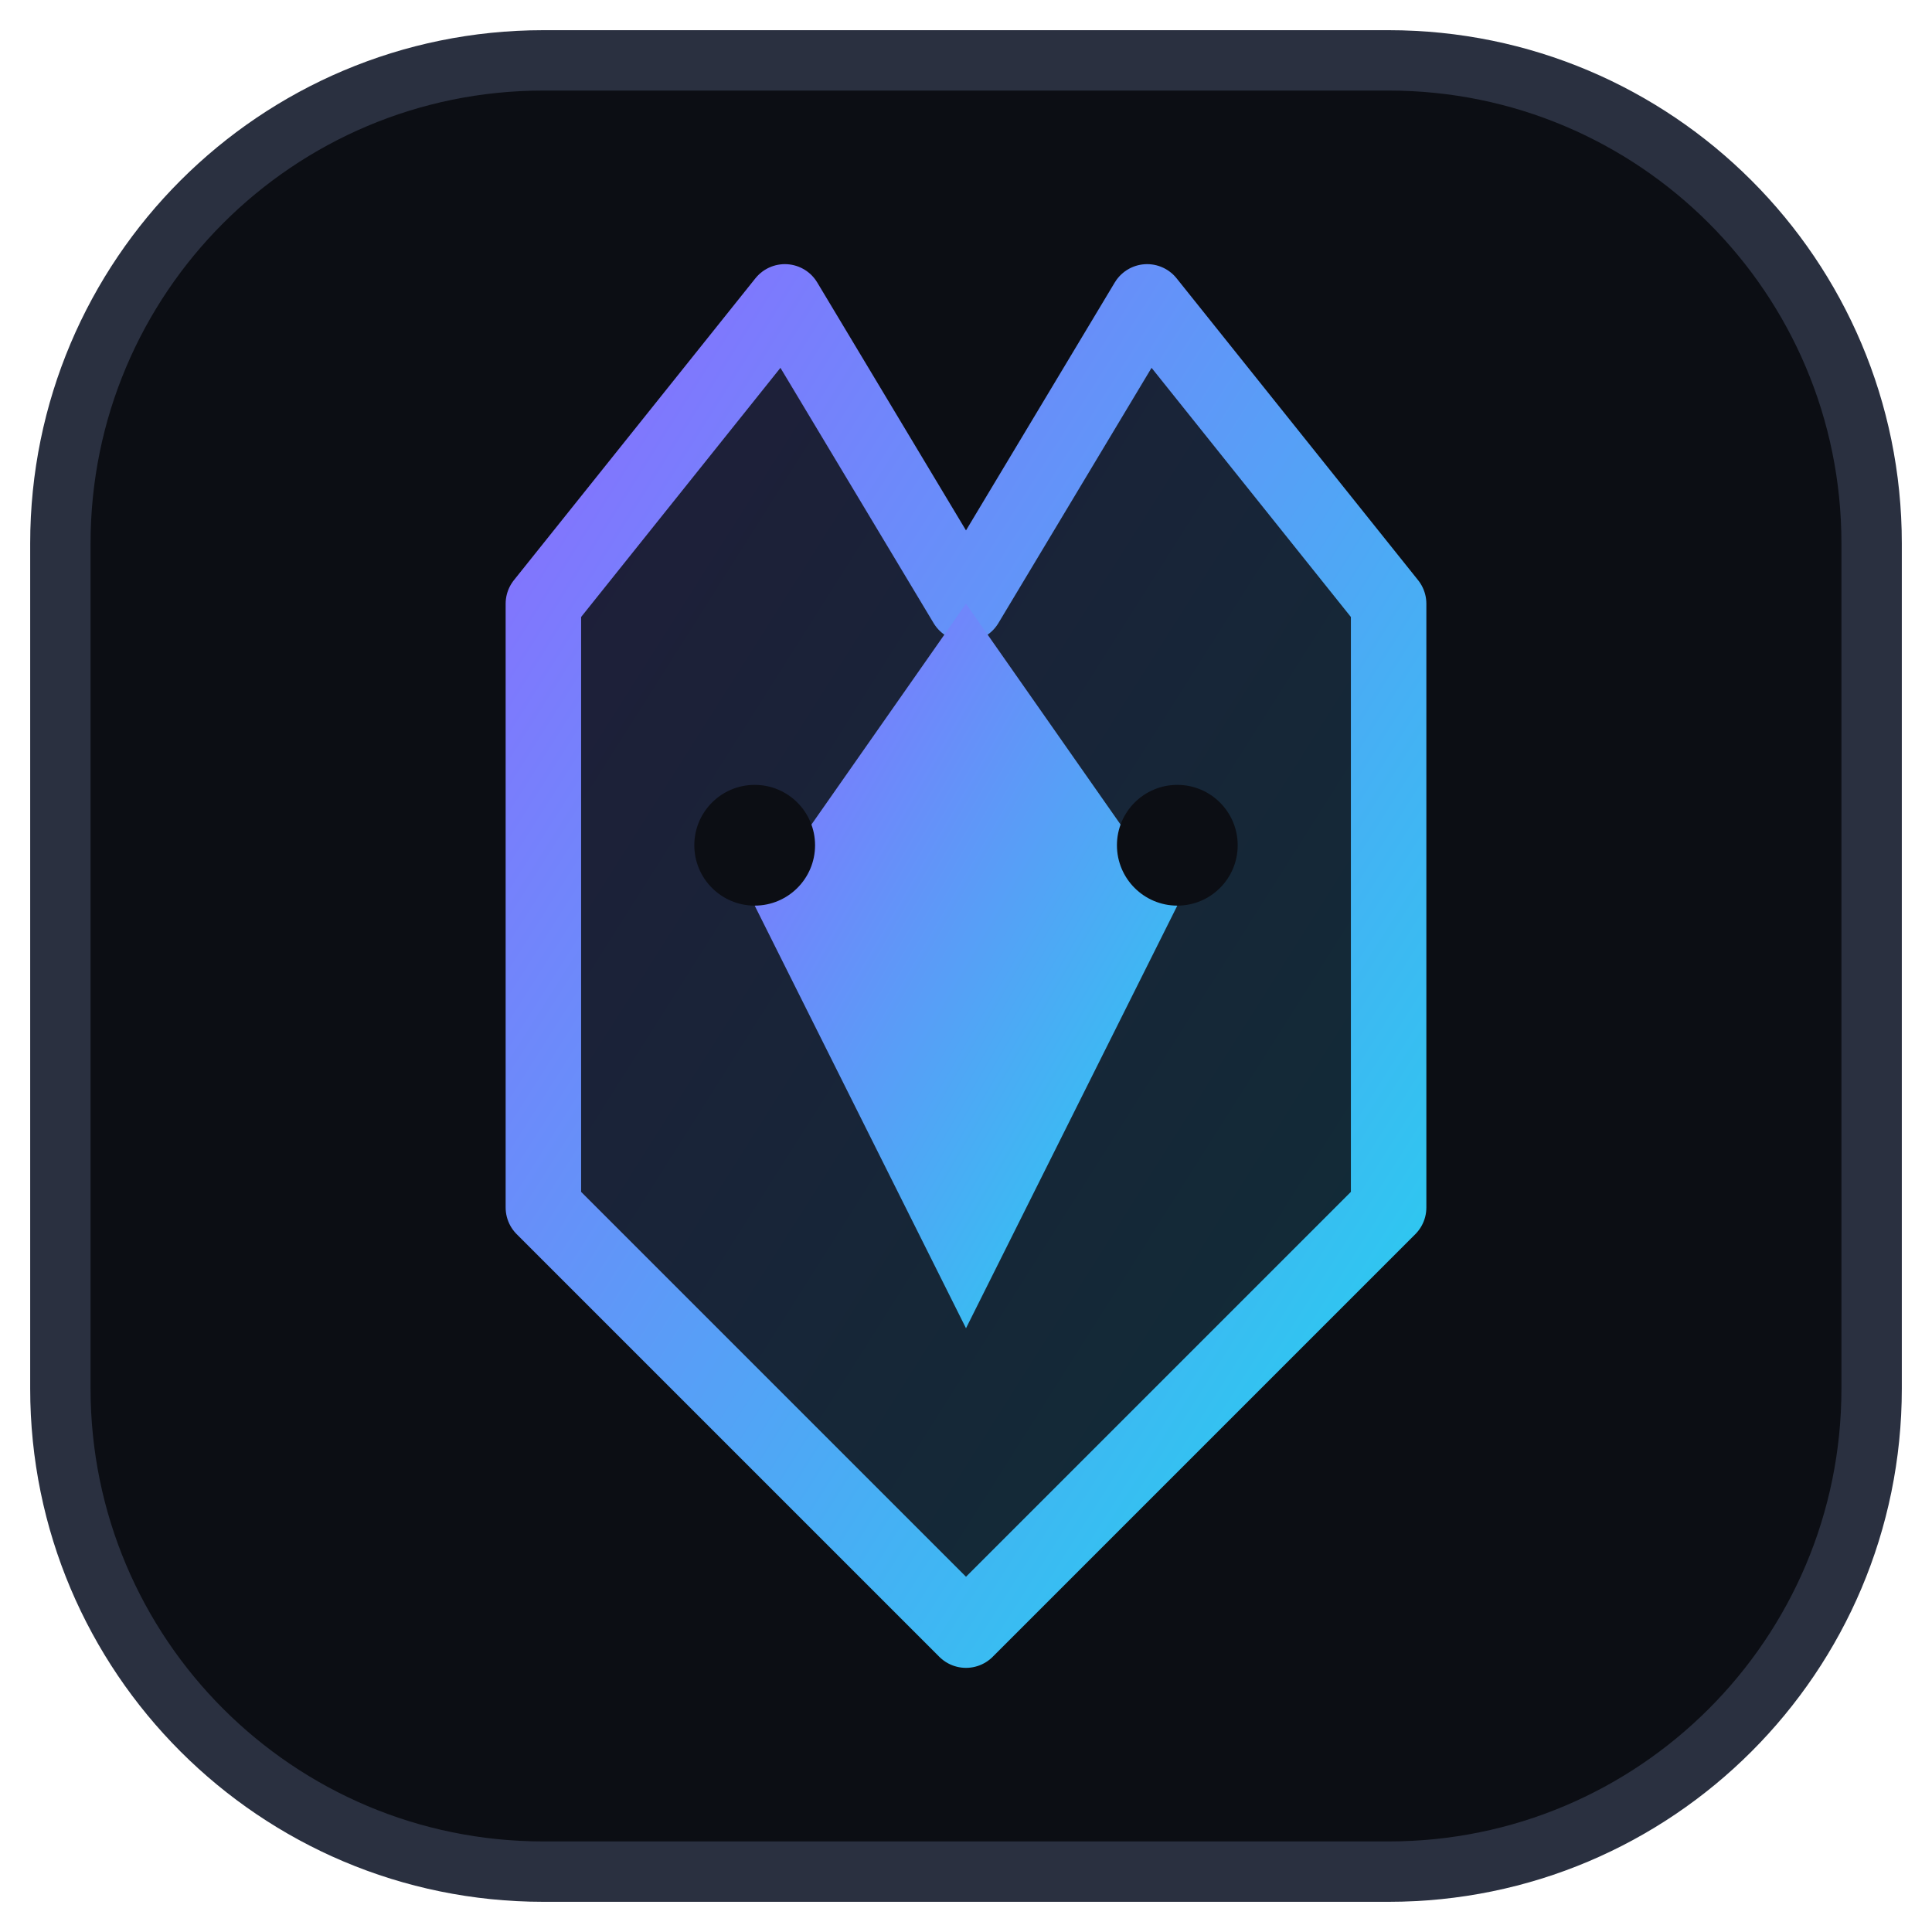
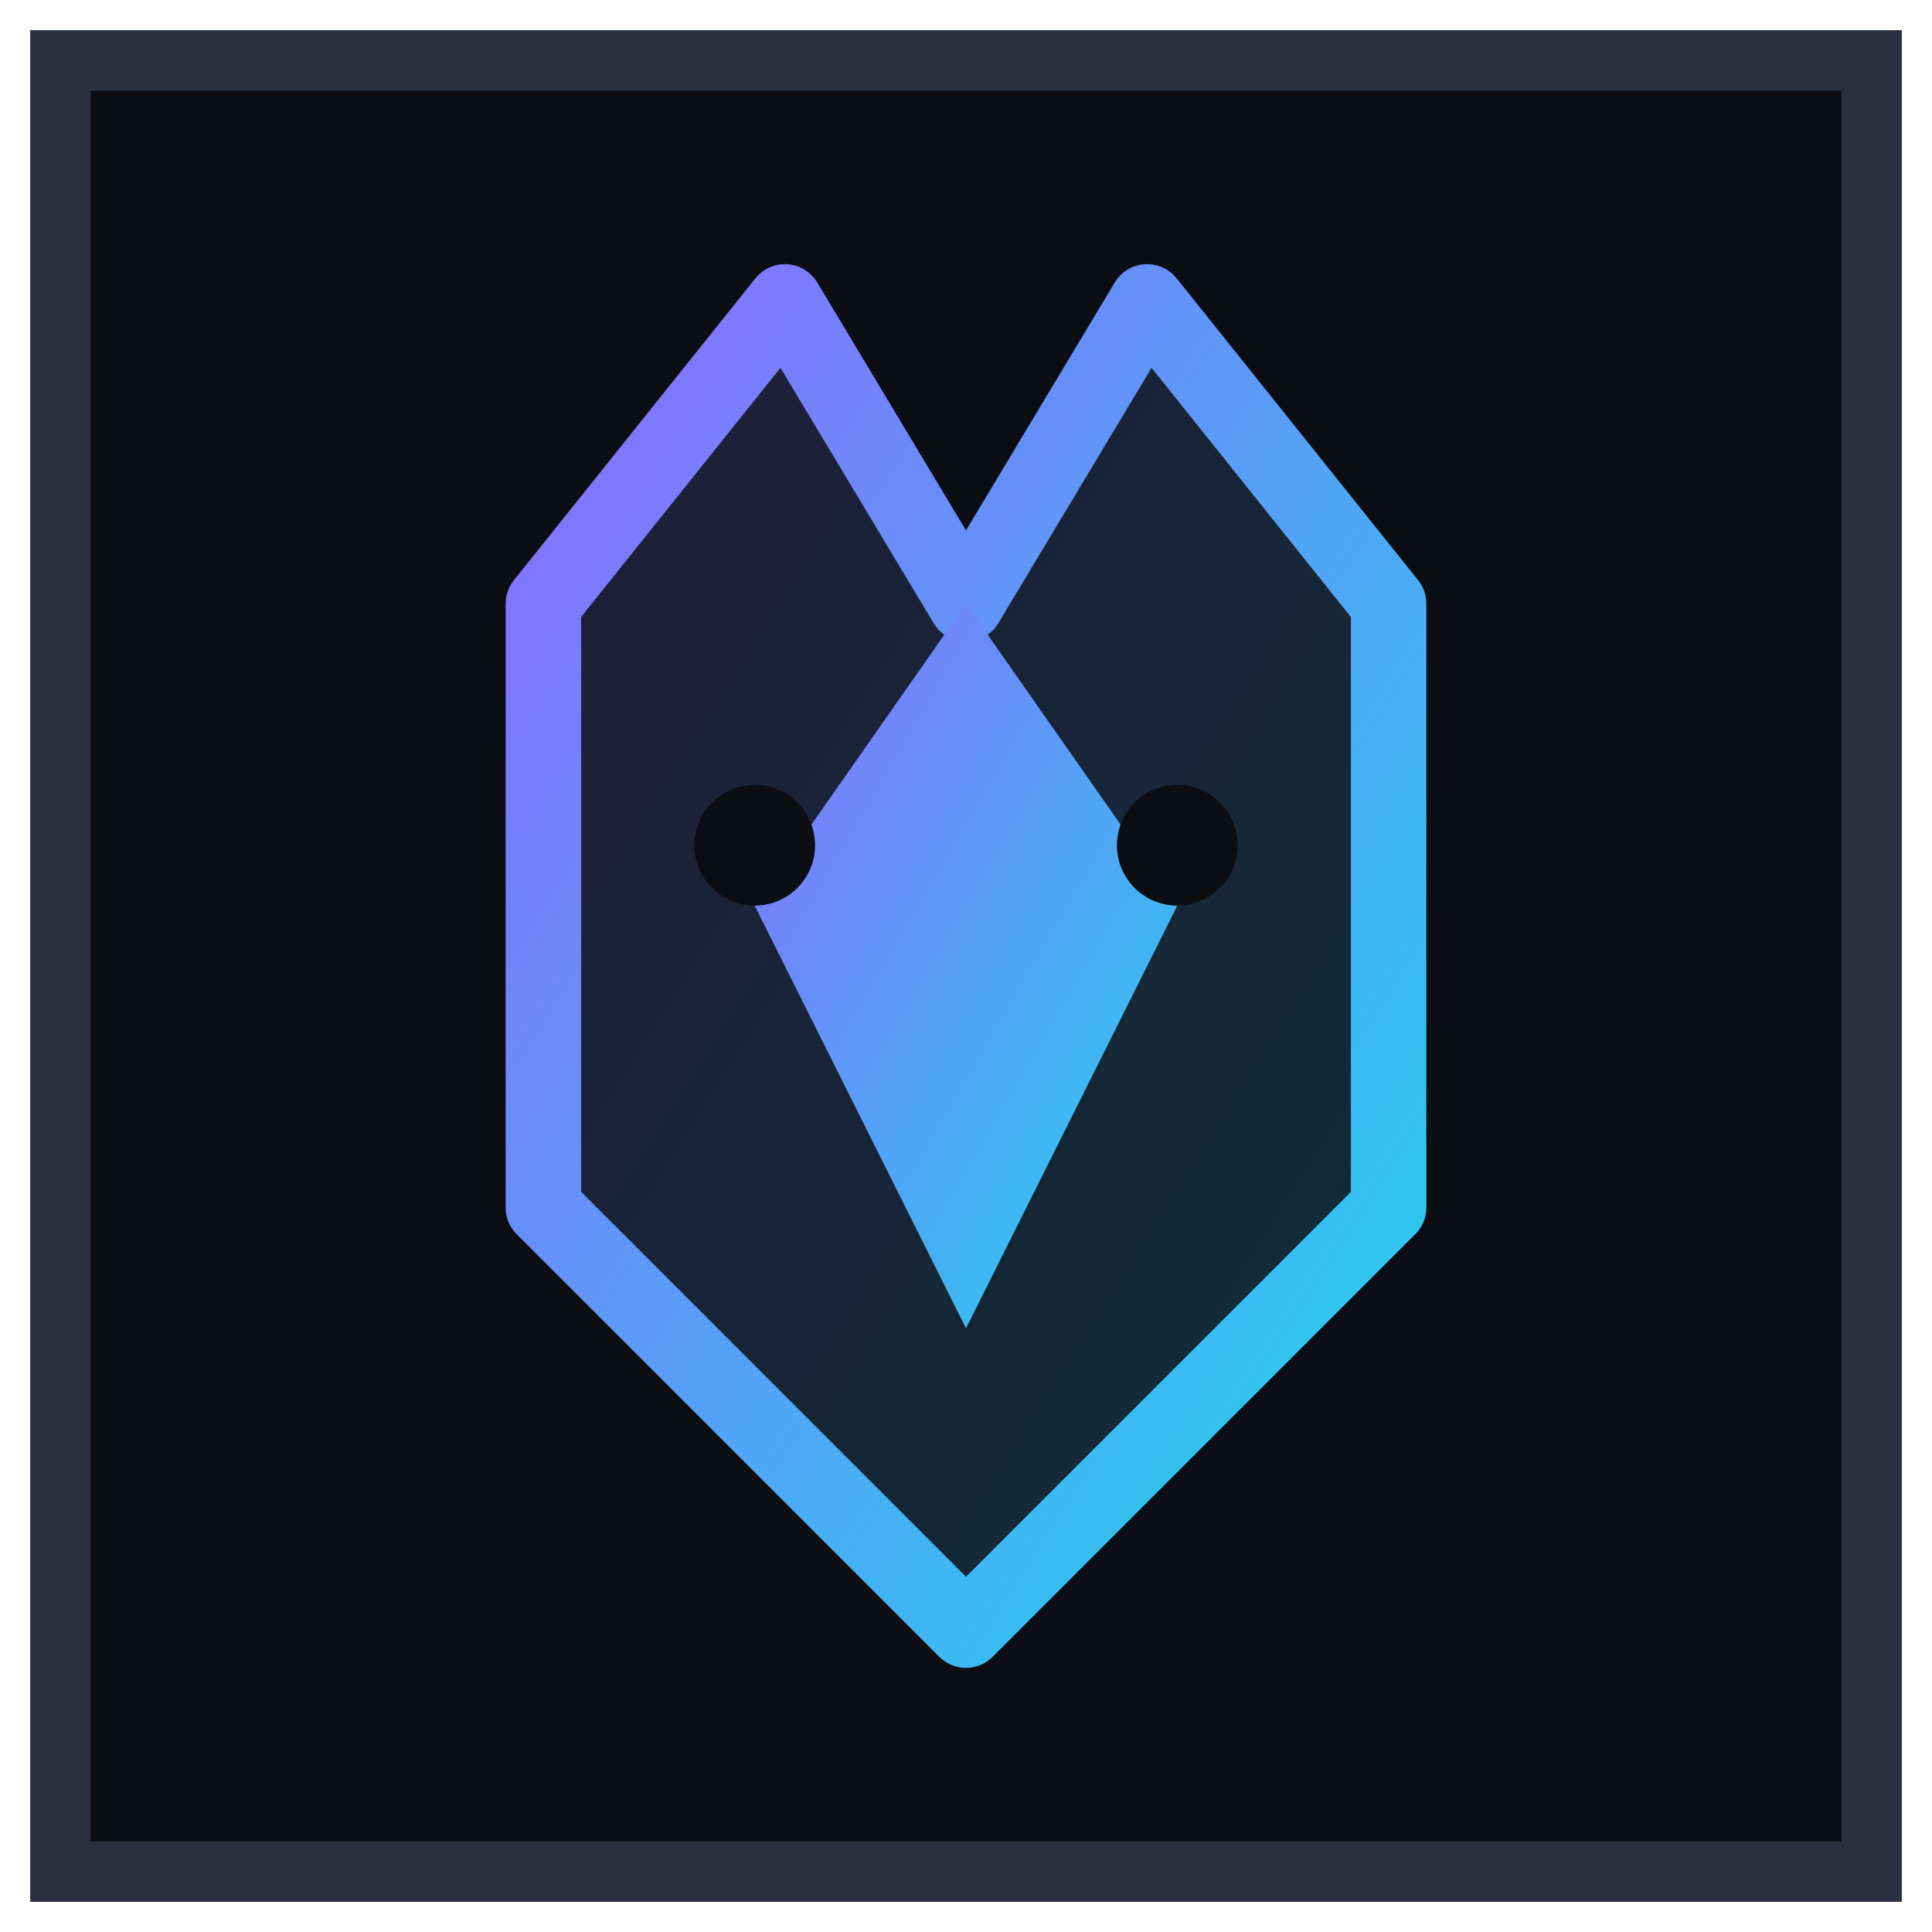
<svg xmlns="http://www.w3.org/2000/svg" viewBox="0 0 64 64" width="64" height="64" role="img" aria-label="Demon Gacha Values">
  <defs>
    <linearGradient id="g" x1="0" y1="0" x2="1" y2="1">
      <stop offset="0" stop-color="#8a6dff" />
      <stop offset="1" stop-color="#22d3ee" />
    </linearGradient>
  </defs>
-   <rect x="2" y="2" width="60" height="60" rx="16" fill="#0c0e14" stroke="#2a3040" stroke-width="2" />
+   <rect x="2" y="2" width="60" height="60" fill="#0c0e14" stroke="#2a3040" stroke-width="2" />
  <path d="M18 20 L26 10 L32 20 L38 10 L46 20 L46 40 L32 54 L18 40 Z" fill="url(#g)" opacity="0.16" />
  <path d="M18 20 L26 10 L32 20 L38 10 L46 20 L46 40 L32 54 L18 40 Z" fill="none" stroke="url(#g)" stroke-width="2.5" stroke-linejoin="round" />
  <path d="M32 20 L39 30 L32 44 L25 30 Z" fill="url(#g)" />
  <circle cx="25" cy="28" r="2" fill="#0c0e14" />
  <circle cx="39" cy="28" r="2" fill="#0c0e14" />
</svg>
